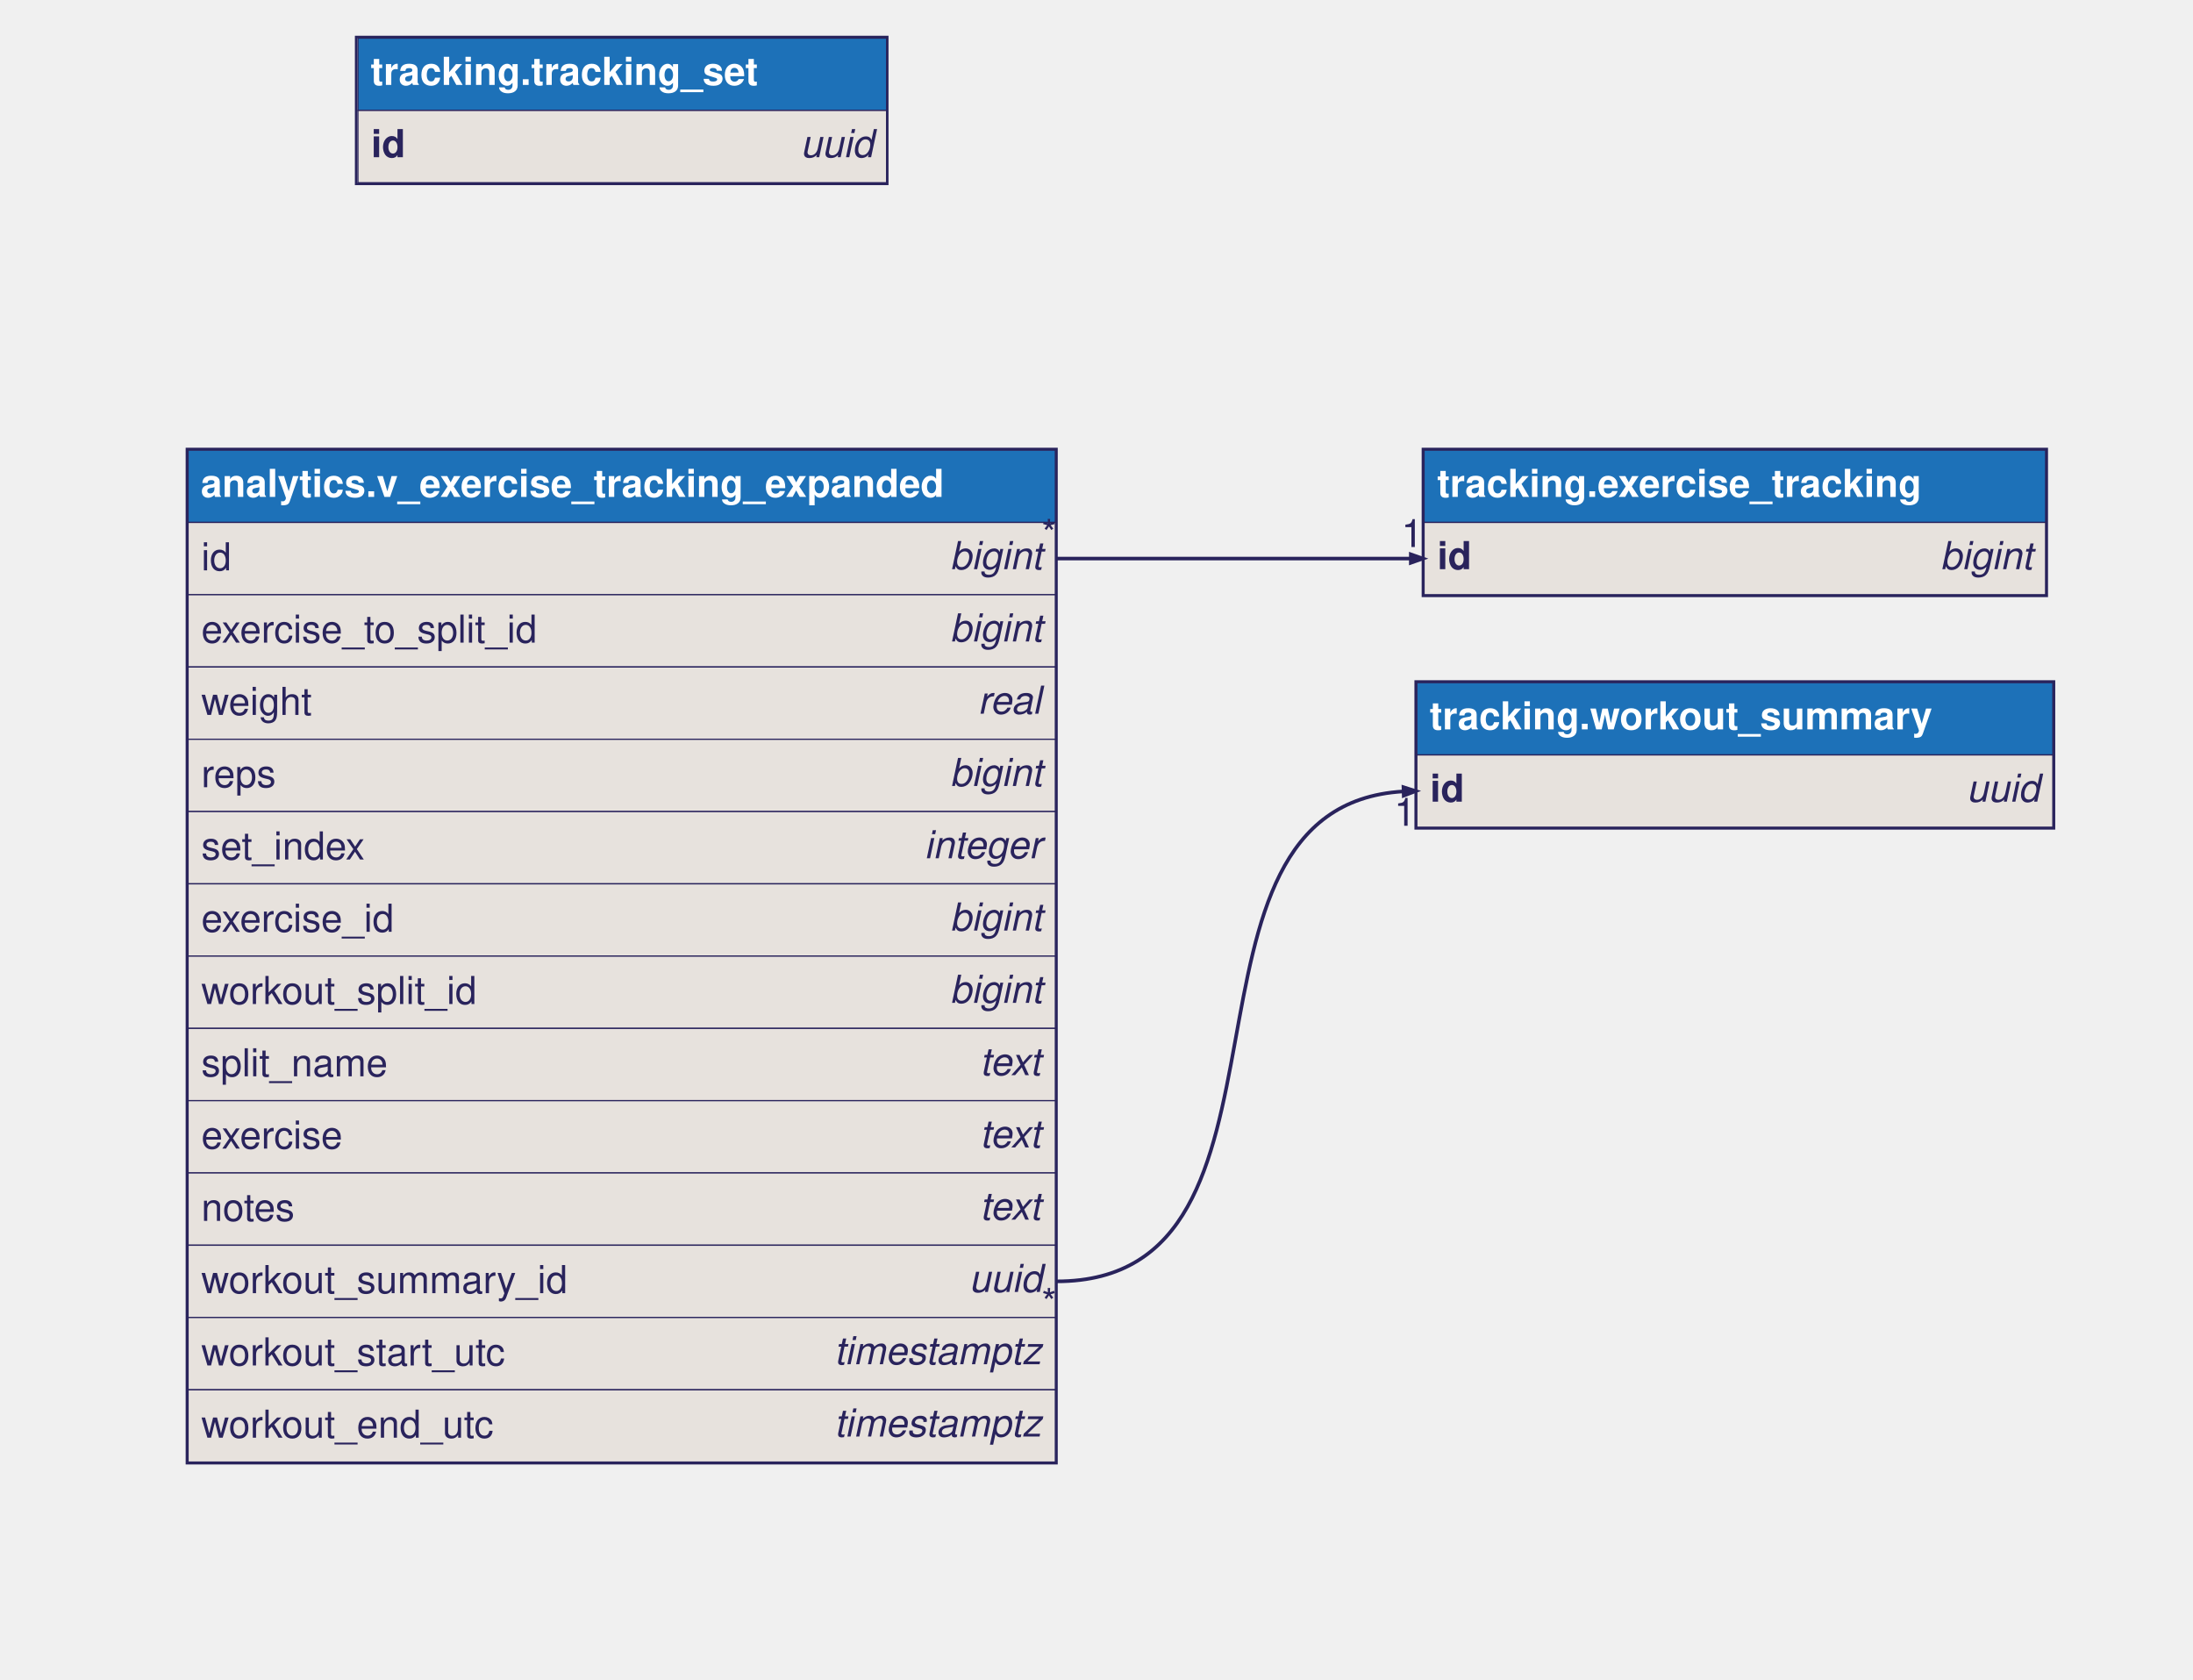
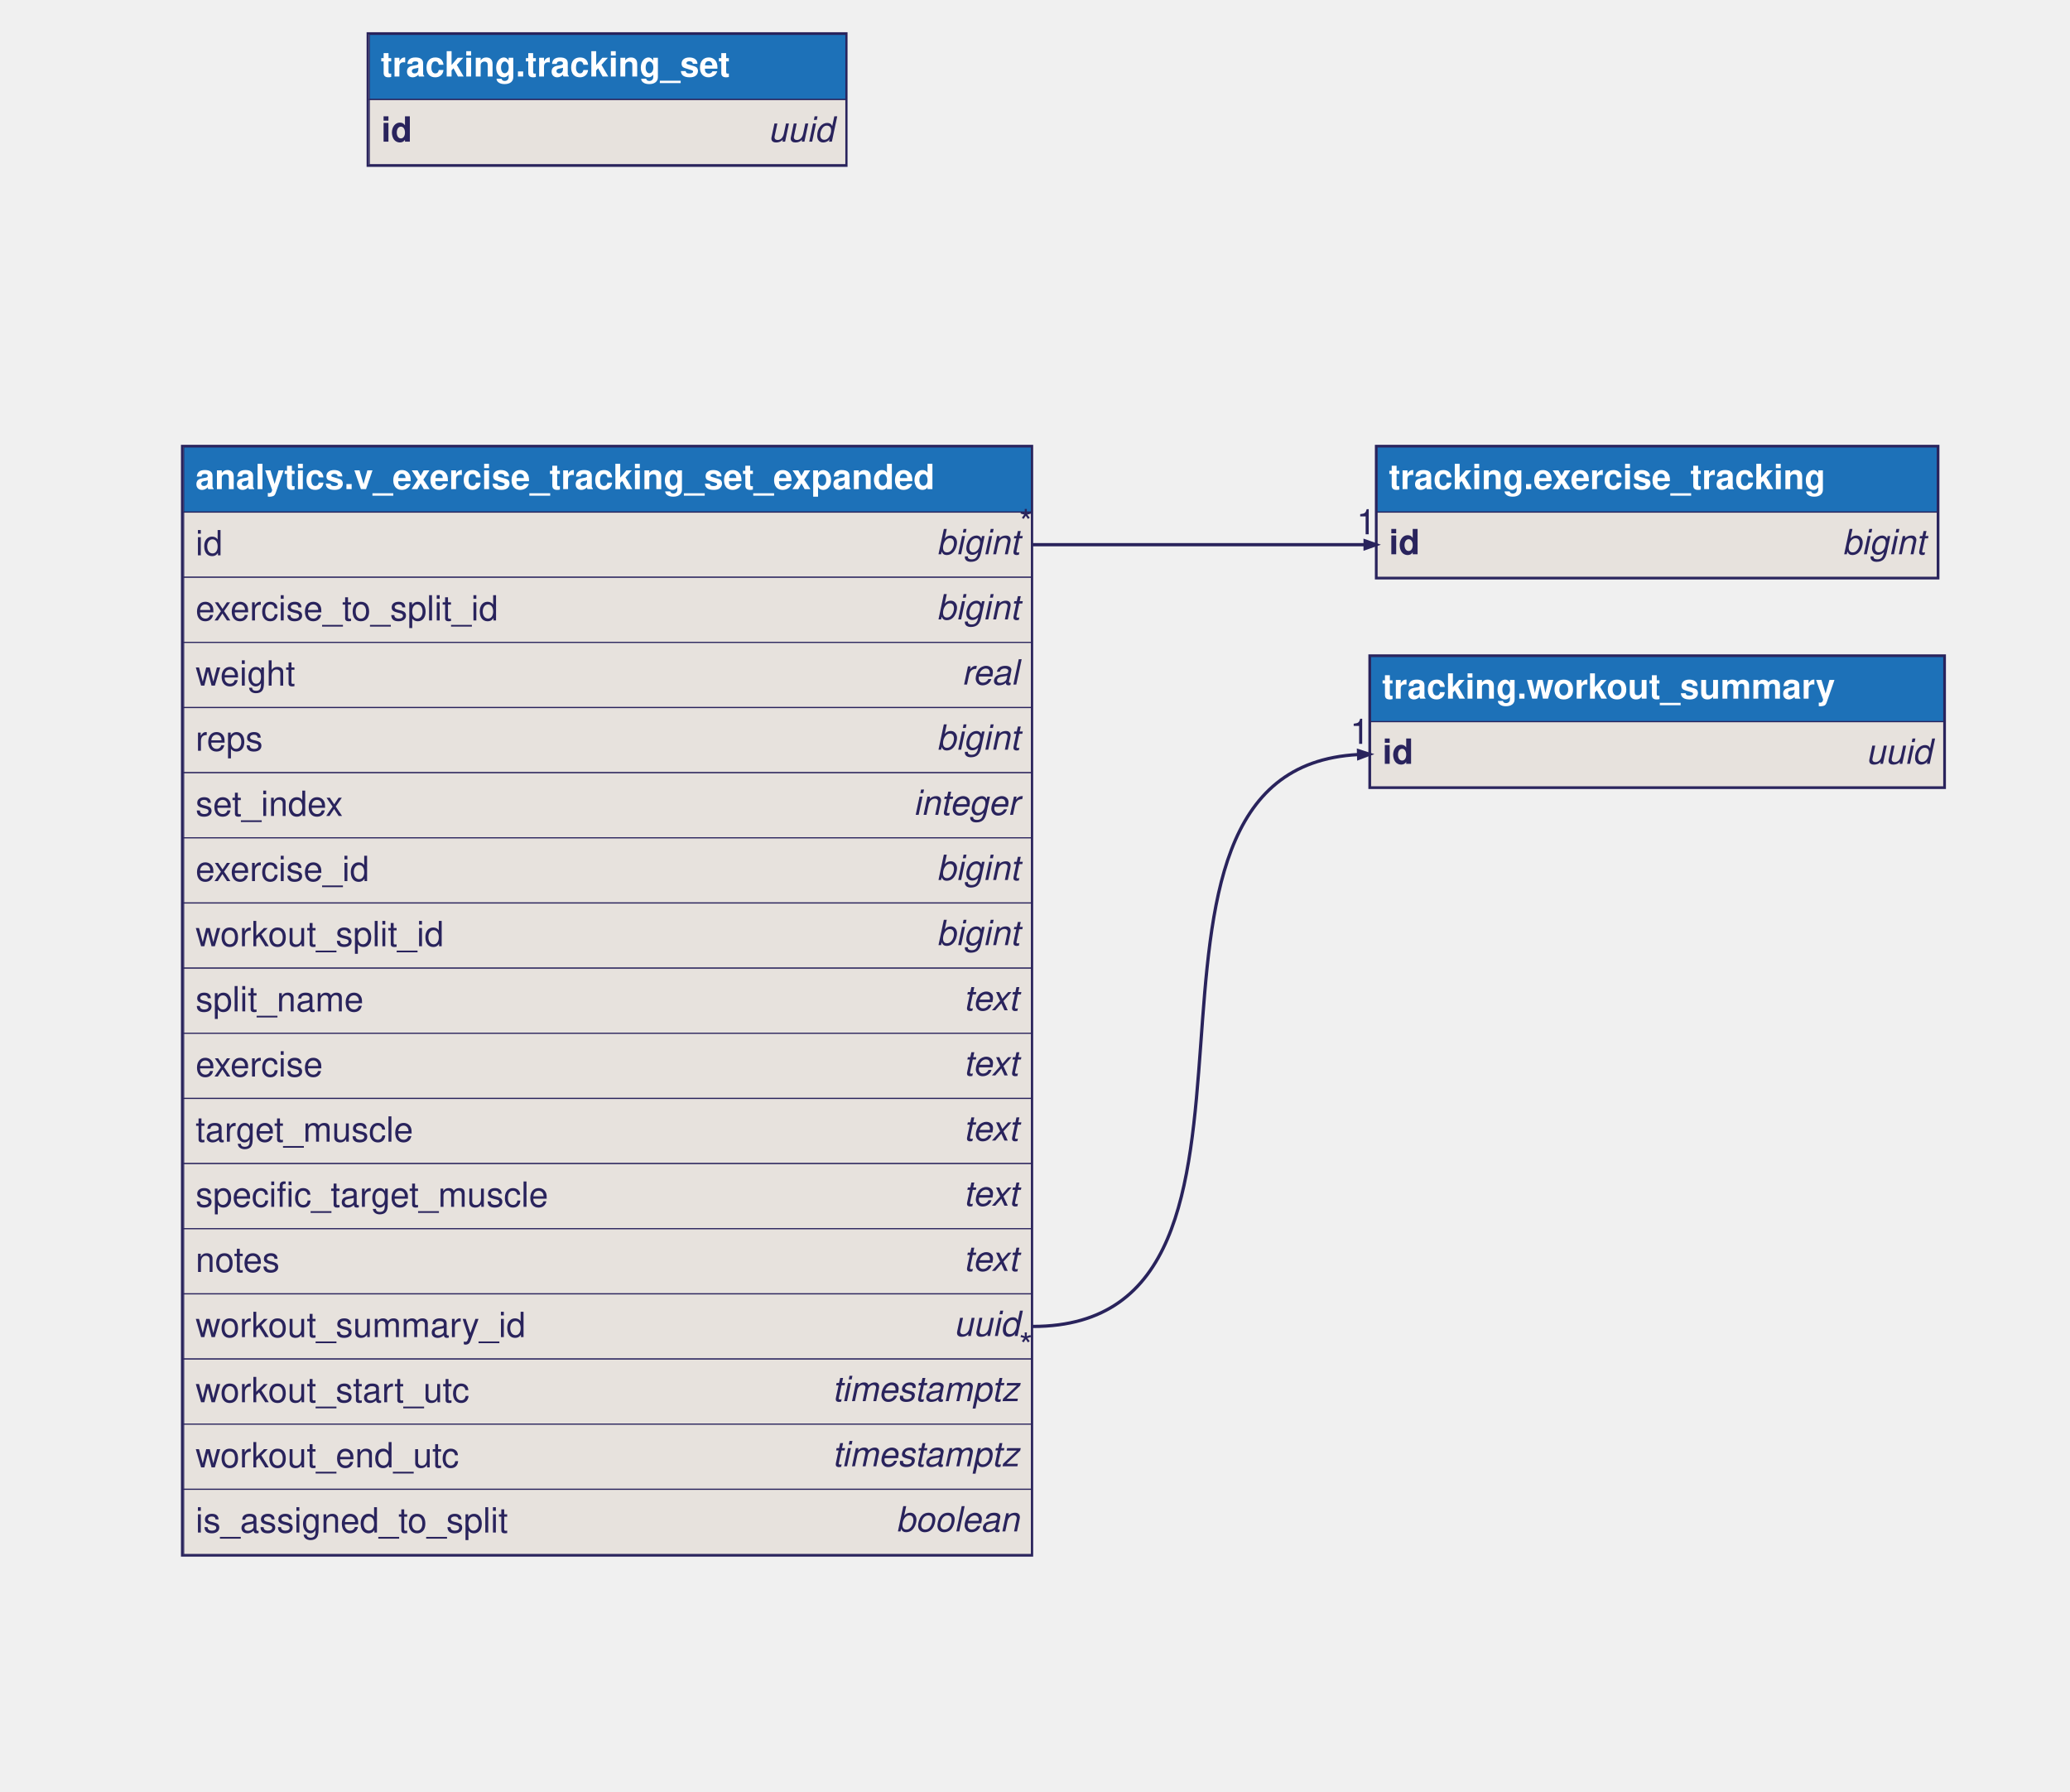
- <svg xmlns="http://www.w3.org/2000/svg" xmlns:xlink="http://www.w3.org/1999/xlink" width="1820pt" height="1394pt" viewBox="0.00 0.00 1820.25 1394.48">
-   <g id="graph0" class="graph" transform="scale(1 1) rotate(0) translate(4 1390.48)">
-     <g id="analytics.v_exercise_tracking_expanded" class="node">
-       <g id="a_analytics.v_exercise_tracking_expanded">
-         <a xlink:title="analytics.v_exercise_tracking_expanded&#10;Security-invoker view over performed tracking data">
-           <ellipse fill="none" stroke="black" stroke-width="0" cx="511.95" cy="-596.8" rx="511.89" ry="596.6" />
-           <polygon fill="#1d71b8" stroke="transparent" points="151.95,-956.8 151.95,-1016.8 871.95,-1016.8 871.95,-956.8 151.95,-956.8" />
-           <polygon fill="none" stroke="#29235c" points="151.95,-956.8 151.95,-1016.8 871.95,-1016.8 871.95,-956.8 151.95,-956.8" />
-           <text text-anchor="start" x="162.51" y="-978" font-family="Helvetica,sans-Serif" font-weight="bold" font-size="32.00" fill="#ffffff">       analytics.v_exercise_tracking_expanded       </text>
-           <polygon fill="#e7e2dd" stroke="transparent" points="151.95,-896.8 151.95,-956.8 871.95,-956.8 871.95,-896.8 151.95,-896.8" />
-           <polygon fill="none" stroke="#29235c" points="151.95,-896.8 151.95,-956.8 871.95,-956.8 871.95,-896.8 151.95,-896.8" />
-           <text text-anchor="start" x="162.95" y="-917" font-family="Helvetica,sans-Serif" font-size="32.00" fill="#29235c">id    </text>
-           <text text-anchor="start" x="784.48" y="-918" font-family="Helvetica,sans-Serif" font-style="italic" font-size="32.00" fill="#29235c">bigint</text>
-           <polygon fill="#e7e2dd" stroke="transparent" points="151.95,-836.8 151.95,-896.8 871.95,-896.8 871.95,-836.8 151.95,-836.8" />
-           <polygon fill="none" stroke="#29235c" points="151.95,-836.8 151.95,-896.8 871.95,-896.8 871.95,-836.8 151.95,-836.8" />
-           <text text-anchor="start" x="162.95" y="-857" font-family="Helvetica,sans-Serif" font-size="32.00" fill="#29235c">exercise_to_split_id    </text>
-           <text text-anchor="start" x="784.48" y="-858" font-family="Helvetica,sans-Serif" font-style="italic" font-size="32.00" fill="#29235c">bigint</text>
-           <polygon fill="#e7e2dd" stroke="transparent" points="151.95,-776.8 151.95,-836.8 871.95,-836.8 871.95,-776.8 151.95,-776.8" />
-           <polygon fill="none" stroke="#29235c" points="151.95,-776.8 151.95,-836.8 871.95,-836.8 871.95,-776.8 151.95,-776.8" />
-           <text text-anchor="start" x="162.95" y="-797" font-family="Helvetica,sans-Serif" font-size="32.00" fill="#29235c">weight    </text>
-           <text text-anchor="start" x="807.61" y="-798" font-family="Helvetica,sans-Serif" font-style="italic" font-size="32.00" fill="#29235c">real</text>
-           <polygon fill="#e7e2dd" stroke="transparent" points="151.95,-716.8 151.95,-776.8 871.95,-776.8 871.95,-716.8 151.95,-716.8" />
-           <polygon fill="none" stroke="#29235c" points="151.95,-716.8 151.95,-776.8 871.95,-776.8 871.95,-716.8 151.95,-716.8" />
-           <text text-anchor="start" x="162.95" y="-737" font-family="Helvetica,sans-Serif" font-size="32.00" fill="#29235c">reps    </text>
-           <text text-anchor="start" x="784.48" y="-738" font-family="Helvetica,sans-Serif" font-style="italic" font-size="32.00" fill="#29235c">bigint</text>
-           <polygon fill="#e7e2dd" stroke="transparent" points="151.95,-656.8 151.95,-716.8 871.95,-716.8 871.95,-656.8 151.95,-656.8" />
-           <polygon fill="none" stroke="#29235c" points="151.95,-656.8 151.95,-716.8 871.95,-716.8 871.95,-656.8 151.95,-656.8" />
-           <text text-anchor="start" x="162.95" y="-677" font-family="Helvetica,sans-Serif" font-size="32.00" fill="#29235c">set_index    </text>
-           <text text-anchor="start" x="763.14" y="-678" font-family="Helvetica,sans-Serif" font-style="italic" font-size="32.00" fill="#29235c">integer</text>
-           <polygon fill="#e7e2dd" stroke="transparent" points="151.95,-596.8 151.95,-656.8 871.95,-656.8 871.95,-596.8 151.95,-596.8" />
-           <polygon fill="none" stroke="#29235c" points="151.95,-596.8 151.95,-656.8 871.95,-656.8 871.95,-596.8 151.95,-596.8" />
-           <text text-anchor="start" x="162.95" y="-617" font-family="Helvetica,sans-Serif" font-size="32.00" fill="#29235c">exercise_id    </text>
-           <text text-anchor="start" x="784.48" y="-618" font-family="Helvetica,sans-Serif" font-style="italic" font-size="32.00" fill="#29235c">bigint</text>
-           <polygon fill="#e7e2dd" stroke="transparent" points="151.95,-536.8 151.95,-596.8 871.95,-596.8 871.95,-536.8 151.95,-536.8" />
-           <polygon fill="none" stroke="#29235c" points="151.95,-536.8 151.95,-596.8 871.95,-596.8 871.95,-536.8 151.95,-536.8" />
-           <text text-anchor="start" x="162.95" y="-557" font-family="Helvetica,sans-Serif" font-size="32.00" fill="#29235c">workout_split_id    </text>
-           <text text-anchor="start" x="784.48" y="-558" font-family="Helvetica,sans-Serif" font-style="italic" font-size="32.00" fill="#29235c">bigint</text>
-           <polygon fill="#e7e2dd" stroke="transparent" points="151.95,-476.8 151.95,-536.8 871.95,-536.8 871.95,-476.8 151.95,-476.8" />
-           <polygon fill="none" stroke="#29235c" points="151.95,-476.8 151.95,-536.8 871.95,-536.8 871.95,-476.8 151.95,-476.8" />
-           <text text-anchor="start" x="162.95" y="-497" font-family="Helvetica,sans-Serif" font-size="32.00" fill="#29235c">split_name    </text>
-           <text text-anchor="start" x="809.37" y="-498" font-family="Helvetica,sans-Serif" font-style="italic" font-size="32.00" fill="#29235c">text</text>
-           <polygon fill="#e7e2dd" stroke="transparent" points="151.95,-416.8 151.95,-476.8 871.95,-476.8 871.95,-416.8 151.95,-416.8" />
-           <polygon fill="none" stroke="#29235c" points="151.95,-416.8 151.95,-476.8 871.95,-476.8 871.95,-416.8 151.95,-416.8" />
-           <text text-anchor="start" x="162.95" y="-437" font-family="Helvetica,sans-Serif" font-size="32.00" fill="#29235c">exercise    </text>
-           <text text-anchor="start" x="809.37" y="-438" font-family="Helvetica,sans-Serif" font-style="italic" font-size="32.00" fill="#29235c">text</text>
-           <polygon fill="#e7e2dd" stroke="transparent" points="151.95,-356.8 151.95,-416.8 871.95,-416.8 871.95,-356.8 151.95,-356.8" />
-           <polygon fill="none" stroke="#29235c" points="151.95,-356.8 151.95,-416.8 871.95,-416.8 871.95,-356.8 151.95,-356.8" />
-           <text text-anchor="start" x="162.95" y="-377" font-family="Helvetica,sans-Serif" font-size="32.00" fill="#29235c">notes    </text>
-           <text text-anchor="start" x="809.37" y="-378" font-family="Helvetica,sans-Serif" font-style="italic" font-size="32.00" fill="#29235c">text</text>
-           <polygon fill="#e7e2dd" stroke="transparent" points="151.95,-296.8 151.95,-356.8 871.95,-356.8 871.95,-296.8 151.95,-296.8" />
-           <polygon fill="none" stroke="#29235c" points="151.95,-296.8 151.95,-356.8 871.95,-356.8 871.95,-296.8 151.95,-296.8" />
-           <text text-anchor="start" x="162.95" y="-317" font-family="Helvetica,sans-Serif" font-size="32.00" fill="#29235c">workout_summary_id    </text>
-           <text text-anchor="start" x="800.48" y="-318" font-family="Helvetica,sans-Serif" font-style="italic" font-size="32.00" fill="#29235c">uuid</text>
-           <polygon fill="#e7e2dd" stroke="transparent" points="151.95,-236.8 151.95,-296.8 871.95,-296.8 871.95,-236.8 151.95,-236.8" />
-           <polygon fill="none" stroke="#29235c" points="151.95,-236.8 151.95,-296.8 871.95,-296.8 871.95,-236.8 151.95,-236.8" />
-           <text text-anchor="start" x="162.95" y="-257" font-family="Helvetica,sans-Serif" font-size="32.00" fill="#29235c">workout_start_utc    </text>
-           <text text-anchor="start" x="688.49" y="-258" font-family="Helvetica,sans-Serif" font-style="italic" font-size="32.00" fill="#29235c">timestamptz</text>
-           <polygon fill="#e7e2dd" stroke="transparent" points="151.95,-176.8 151.95,-236.8 871.95,-236.8 871.95,-176.8 151.95,-176.8" />
-           <polygon fill="none" stroke="#29235c" points="151.95,-176.8 151.95,-236.8 871.95,-236.8 871.95,-176.8 151.95,-176.8" />
-           <text text-anchor="start" x="162.95" y="-197" font-family="Helvetica,sans-Serif" font-size="32.00" fill="#29235c">workout_end_utc    </text>
-           <text text-anchor="start" x="688.49" y="-198" font-family="Helvetica,sans-Serif" font-style="italic" font-size="32.00" fill="#29235c">timestamptz</text>
-           <polygon fill="none" stroke="#29235c" stroke-width="2" points="150.95,-175.8 150.95,-1017.8 872.95,-1017.8 872.95,-175.8 150.95,-175.8" />
+ <svg xmlns="http://www.w3.org/2000/svg" xmlns:xlink="http://www.w3.org/1999/xlink" width="1907pt" height="1650pt" viewBox="0.00 0.00 1906.52 1649.76">
+   <g id="graph0" class="graph" transform="scale(1 1) rotate(0) translate(4 1645.76)">
+     <g id="analytics.v_exercise_tracking_set_expanded" class="node">
+       <g id="a_analytics.v_exercise_tracking_set_expanded">
+         <a xlink:title="analytics.v_exercise_tracking_set_expanded&#10;Security-invoker view over performed tracking sets">
+           <ellipse fill="none" stroke="black" stroke-width="0" cx="555.08" cy="-724.08" rx="555.16" ry="724.15" />
+           <polygon fill="#1d71b8" stroke="transparent" points="165.08,-1174.08 165.08,-1234.08 946.08,-1234.08 946.08,-1174.08 165.08,-1174.08" />
+           <polygon fill="none" stroke="#29235c" points="165.08,-1174.08 165.08,-1234.08 946.08,-1234.08 946.08,-1174.08 165.08,-1174.08" />
+           <text text-anchor="start" x="175.91" y="-1195.28" font-family="Helvetica,sans-Serif" font-weight="bold" font-size="32.00" fill="#ffffff">       analytics.v_exercise_tracking_set_expanded       </text>
+           <polygon fill="#e7e2dd" stroke="transparent" points="165.08,-1114.08 165.08,-1174.08 946.08,-1174.08 946.08,-1114.08 165.08,-1114.08" />
+           <polygon fill="none" stroke="#29235c" points="165.08,-1114.08 165.08,-1174.08 946.08,-1174.08 946.08,-1114.08 165.08,-1114.08" />
+           <text text-anchor="start" x="176.08" y="-1134.28" font-family="Helvetica,sans-Serif" font-size="32.00" fill="#29235c">id    </text>
+           <text text-anchor="start" x="858.62" y="-1135.28" font-family="Helvetica,sans-Serif" font-style="italic" font-size="32.00" fill="#29235c">bigint</text>
+           <polygon fill="#e7e2dd" stroke="transparent" points="165.08,-1054.08 165.08,-1114.08 946.08,-1114.08 946.08,-1054.08 165.08,-1054.08" />
+           <polygon fill="none" stroke="#29235c" points="165.08,-1054.08 165.08,-1114.08 946.08,-1114.08 946.08,-1054.08 165.08,-1054.08" />
+           <text text-anchor="start" x="176.08" y="-1074.28" font-family="Helvetica,sans-Serif" font-size="32.00" fill="#29235c">exercise_to_split_id    </text>
+           <text text-anchor="start" x="858.62" y="-1075.28" font-family="Helvetica,sans-Serif" font-style="italic" font-size="32.00" fill="#29235c">bigint</text>
+           <polygon fill="#e7e2dd" stroke="transparent" points="165.08,-994.08 165.08,-1054.08 946.08,-1054.08 946.08,-994.08 165.08,-994.08" />
+           <polygon fill="none" stroke="#29235c" points="165.08,-994.08 165.08,-1054.08 946.08,-1054.08 946.08,-994.08 165.08,-994.08" />
+           <text text-anchor="start" x="176.08" y="-1014.28" font-family="Helvetica,sans-Serif" font-size="32.00" fill="#29235c">weight    </text>
+           <text text-anchor="start" x="881.75" y="-1015.28" font-family="Helvetica,sans-Serif" font-style="italic" font-size="32.00" fill="#29235c">real</text>
+           <polygon fill="#e7e2dd" stroke="transparent" points="165.08,-934.08 165.08,-994.08 946.08,-994.08 946.08,-934.08 165.08,-934.08" />
+           <polygon fill="none" stroke="#29235c" points="165.08,-934.08 165.08,-994.08 946.08,-994.08 946.08,-934.08 165.08,-934.08" />
+           <text text-anchor="start" x="176.08" y="-954.28" font-family="Helvetica,sans-Serif" font-size="32.00" fill="#29235c">reps    </text>
+           <text text-anchor="start" x="858.62" y="-955.28" font-family="Helvetica,sans-Serif" font-style="italic" font-size="32.00" fill="#29235c">bigint</text>
+           <polygon fill="#e7e2dd" stroke="transparent" points="165.08,-874.08 165.08,-934.08 946.08,-934.08 946.08,-874.08 165.08,-874.08" />
+           <polygon fill="none" stroke="#29235c" points="165.08,-874.08 165.08,-934.08 946.08,-934.08 946.08,-874.08 165.08,-874.08" />
+           <text text-anchor="start" x="176.08" y="-894.28" font-family="Helvetica,sans-Serif" font-size="32.00" fill="#29235c">set_index    </text>
+           <text text-anchor="start" x="837.28" y="-895.28" font-family="Helvetica,sans-Serif" font-style="italic" font-size="32.00" fill="#29235c">integer</text>
+           <polygon fill="#e7e2dd" stroke="transparent" points="165.08,-814.08 165.08,-874.08 946.08,-874.08 946.08,-814.08 165.08,-814.08" />
+           <polygon fill="none" stroke="#29235c" points="165.08,-814.08 165.08,-874.08 946.08,-874.08 946.08,-814.08 165.08,-814.08" />
+           <text text-anchor="start" x="176.08" y="-834.28" font-family="Helvetica,sans-Serif" font-size="32.00" fill="#29235c">exercise_id    </text>
+           <text text-anchor="start" x="858.62" y="-835.28" font-family="Helvetica,sans-Serif" font-style="italic" font-size="32.00" fill="#29235c">bigint</text>
+           <polygon fill="#e7e2dd" stroke="transparent" points="165.08,-754.08 165.08,-814.08 946.08,-814.08 946.08,-754.08 165.08,-754.08" />
+           <polygon fill="none" stroke="#29235c" points="165.08,-754.08 165.08,-814.08 946.08,-814.08 946.08,-754.08 165.08,-754.08" />
+           <text text-anchor="start" x="176.08" y="-774.28" font-family="Helvetica,sans-Serif" font-size="32.00" fill="#29235c">workout_split_id    </text>
+           <text text-anchor="start" x="858.62" y="-775.28" font-family="Helvetica,sans-Serif" font-style="italic" font-size="32.00" fill="#29235c">bigint</text>
+           <polygon fill="#e7e2dd" stroke="transparent" points="165.08,-694.08 165.08,-754.08 946.08,-754.08 946.08,-694.08 165.08,-694.08" />
+           <polygon fill="none" stroke="#29235c" points="165.08,-694.08 165.08,-754.08 946.08,-754.08 946.08,-694.08 165.08,-694.08" />
+           <text text-anchor="start" x="176.08" y="-714.28" font-family="Helvetica,sans-Serif" font-size="32.00" fill="#29235c">split_name    </text>
+           <text text-anchor="start" x="883.5" y="-715.28" font-family="Helvetica,sans-Serif" font-style="italic" font-size="32.00" fill="#29235c">text</text>
+           <polygon fill="#e7e2dd" stroke="transparent" points="165.08,-634.08 165.08,-694.08 946.08,-694.08 946.08,-634.08 165.08,-634.08" />
+           <polygon fill="none" stroke="#29235c" points="165.08,-634.08 165.08,-694.08 946.08,-694.08 946.08,-634.08 165.08,-634.08" />
+           <text text-anchor="start" x="176.08" y="-654.28" font-family="Helvetica,sans-Serif" font-size="32.00" fill="#29235c">exercise    </text>
+           <text text-anchor="start" x="883.5" y="-655.28" font-family="Helvetica,sans-Serif" font-style="italic" font-size="32.00" fill="#29235c">text</text>
+           <polygon fill="#e7e2dd" stroke="transparent" points="165.08,-574.08 165.08,-634.08 946.08,-634.08 946.08,-574.08 165.08,-574.08" />
+           <polygon fill="none" stroke="#29235c" points="165.08,-574.08 165.08,-634.08 946.08,-634.08 946.08,-574.08 165.08,-574.08" />
+           <text text-anchor="start" x="176.08" y="-594.28" font-family="Helvetica,sans-Serif" font-size="32.00" fill="#29235c">target_muscle    </text>
+           <text text-anchor="start" x="883.5" y="-595.28" font-family="Helvetica,sans-Serif" font-style="italic" font-size="32.00" fill="#29235c">text</text>
+           <polygon fill="#e7e2dd" stroke="transparent" points="165.08,-514.08 165.08,-574.08 946.08,-574.08 946.08,-514.08 165.08,-514.08" />
+           <polygon fill="none" stroke="#29235c" points="165.08,-514.08 165.08,-574.08 946.08,-574.08 946.08,-514.08 165.08,-514.08" />
+           <text text-anchor="start" x="176.08" y="-534.28" font-family="Helvetica,sans-Serif" font-size="32.00" fill="#29235c">specific_target_muscle    </text>
+           <text text-anchor="start" x="883.5" y="-535.28" font-family="Helvetica,sans-Serif" font-style="italic" font-size="32.00" fill="#29235c">text</text>
+           <polygon fill="#e7e2dd" stroke="transparent" points="165.08,-454.08 165.08,-514.08 946.08,-514.08 946.08,-454.08 165.08,-454.08" />
+           <polygon fill="none" stroke="#29235c" points="165.08,-454.08 165.08,-514.08 946.08,-514.08 946.08,-454.08 165.08,-454.08" />
+           <text text-anchor="start" x="176.08" y="-474.28" font-family="Helvetica,sans-Serif" font-size="32.00" fill="#29235c">notes    </text>
+           <text text-anchor="start" x="883.5" y="-475.28" font-family="Helvetica,sans-Serif" font-style="italic" font-size="32.00" fill="#29235c">text</text>
+           <polygon fill="#e7e2dd" stroke="transparent" points="165.08,-394.08 165.08,-454.08 946.08,-454.08 946.08,-394.08 165.08,-394.08" />
+           <polygon fill="none" stroke="#29235c" points="165.08,-394.08 165.08,-454.08 946.08,-454.08 946.08,-394.08 165.08,-394.08" />
+           <text text-anchor="start" x="176.08" y="-414.28" font-family="Helvetica,sans-Serif" font-size="32.00" fill="#29235c">workout_summary_id    </text>
+           <text text-anchor="start" x="874.61" y="-415.28" font-family="Helvetica,sans-Serif" font-style="italic" font-size="32.00" fill="#29235c">uuid</text>
+           <polygon fill="#e7e2dd" stroke="transparent" points="165.08,-334.08 165.08,-394.08 946.08,-394.08 946.08,-334.08 165.08,-334.08" />
+           <polygon fill="none" stroke="#29235c" points="165.08,-334.08 165.08,-394.08 946.08,-394.08 946.08,-334.08 165.08,-334.08" />
+           <text text-anchor="start" x="176.08" y="-354.28" font-family="Helvetica,sans-Serif" font-size="32.00" fill="#29235c">workout_start_utc    </text>
+           <text text-anchor="start" x="762.63" y="-355.28" font-family="Helvetica,sans-Serif" font-style="italic" font-size="32.00" fill="#29235c">timestamptz</text>
+           <polygon fill="#e7e2dd" stroke="transparent" points="165.08,-274.08 165.08,-334.08 946.08,-334.08 946.08,-274.08 165.08,-274.08" />
+           <polygon fill="none" stroke="#29235c" points="165.08,-274.08 165.08,-334.08 946.08,-334.08 946.08,-274.08 165.08,-274.08" />
+           <text text-anchor="start" x="176.08" y="-294.28" font-family="Helvetica,sans-Serif" font-size="32.00" fill="#29235c">workout_end_utc    </text>
+           <text text-anchor="start" x="762.63" y="-295.28" font-family="Helvetica,sans-Serif" font-style="italic" font-size="32.00" fill="#29235c">timestamptz</text>
+           <polygon fill="#e7e2dd" stroke="transparent" points="165.08,-214.08 165.08,-274.08 946.08,-274.08 946.08,-214.08 165.08,-214.08" />
+           <polygon fill="none" stroke="#29235c" points="165.08,-214.08 165.08,-274.08 946.08,-274.08 946.08,-214.08 165.08,-214.08" />
+           <text text-anchor="start" x="176.08" y="-234.28" font-family="Helvetica,sans-Serif" font-size="32.00" fill="#29235c">is_assigned_to_split    </text>
+           <text text-anchor="start" x="821.25" y="-235.28" font-family="Helvetica,sans-Serif" font-style="italic" font-size="32.00" fill="#29235c">boolean</text>
+           <polygon fill="none" stroke="#29235c" stroke-width="2" points="163.58,-213.08 163.58,-1235.08 946.58,-1235.08 946.58,-213.08 163.58,-213.08" />
        </a>
      </g>
    </g>
    <g id="tracking.exercise_tracking" class="node">
-       <ellipse fill="none" stroke="black" stroke-width="0" cx="1436.07" cy="-956.8" rx="367.89" ry="87.86" />
-       <polygon fill="#1d71b8" stroke="transparent" points="1178.07,-956.8 1178.07,-1016.8 1694.07,-1016.8 1694.07,-956.8 1178.07,-956.8" />
-       <polygon fill="none" stroke="#29235c" points="1178.07,-956.8 1178.07,-1016.8 1694.07,-1016.8 1694.07,-956.8 1178.07,-956.8" />
-       <text text-anchor="start" x="1188.91" y="-978" font-family="Helvetica,sans-Serif" font-weight="bold" font-size="32.00" fill="#ffffff">       tracking.exercise_tracking       </text>
-       <polygon fill="#e7e2dd" stroke="transparent" points="1178.07,-896.8 1178.07,-956.8 1694.07,-956.8 1694.07,-896.8 1178.07,-896.8" />
-       <polygon fill="none" stroke="#29235c" points="1178.07,-896.8 1178.07,-956.8 1694.07,-956.8 1694.07,-896.8 1178.07,-896.8" />
-       <text text-anchor="start" x="1189.07" y="-918" font-family="Helvetica,sans-Serif" font-weight="bold" font-size="32.00" fill="#29235c">id</text>
-       <text text-anchor="start" x="1213.96" y="-918" font-family="Helvetica,sans-Serif" font-size="32.00" fill="#29235c">    </text>
-       <text text-anchor="start" x="1606.61" y="-918" font-family="Helvetica,sans-Serif" font-style="italic" font-size="32.00" fill="#29235c">bigint</text>
-       <polygon fill="none" stroke="#29235c" stroke-width="2" points="1177.07,-895.8 1177.07,-1017.8 1695.07,-1017.8 1695.07,-895.8 1177.07,-895.8" />
+       <ellipse fill="none" stroke="black" stroke-width="0" cx="1522.34" cy="-1174.08" rx="367.89" ry="87.86" />
+       <polygon fill="#1d71b8" stroke="transparent" points="1264.34,-1174.08 1264.34,-1234.08 1780.34,-1234.08 1780.34,-1174.08 1264.34,-1174.08" />
+       <polygon fill="none" stroke="#29235c" points="1264.34,-1174.08 1264.34,-1234.08 1780.34,-1234.08 1780.34,-1174.08 1264.34,-1174.08" />
+       <text text-anchor="start" x="1275.18" y="-1195.28" font-family="Helvetica,sans-Serif" font-weight="bold" font-size="32.00" fill="#ffffff">       tracking.exercise_tracking       </text>
+       <polygon fill="#e7e2dd" stroke="transparent" points="1264.34,-1114.08 1264.34,-1174.08 1780.34,-1174.08 1780.34,-1114.08 1264.34,-1114.08" />
+       <polygon fill="none" stroke="#29235c" points="1264.34,-1114.08 1264.34,-1174.08 1780.34,-1174.08 1780.34,-1114.08 1264.34,-1114.08" />
+       <text text-anchor="start" x="1275.34" y="-1135.28" font-family="Helvetica,sans-Serif" font-weight="bold" font-size="32.00" fill="#29235c">id</text>
+       <text text-anchor="start" x="1300.23" y="-1135.28" font-family="Helvetica,sans-Serif" font-size="32.00" fill="#29235c">    </text>
+       <text text-anchor="start" x="1692.88" y="-1135.28" font-family="Helvetica,sans-Serif" font-style="italic" font-size="32.00" fill="#29235c">bigint</text>
+       <polygon fill="none" stroke="#29235c" stroke-width="2" points="1263.34,-1113.08 1263.34,-1235.08 1781.34,-1235.08 1781.34,-1113.08 1263.34,-1113.08" />
    </g>
    <g id="edge2" class="edge">
-       <path fill="none" stroke="#29235c" stroke-width="3" d="M872.95,-926.8C1004.68,-926.8 1040.12,-926.8 1166.97,-926.8" />
-       <polygon fill="#29235c" stroke="#29235c" stroke-width="3" points="1167.07,-930.3 1177.07,-926.8 1167.07,-923.3 1167.07,-930.3" />
-       <text text-anchor="middle" x="1168.18" y="-936.4" font-family="Helvetica,sans-Serif" font-size="32.00" fill="#29235c">1</text>
-       <text text-anchor="middle" x="866.72" y="-936.4" font-family="Helvetica,sans-Serif" font-size="32.00" fill="#29235c">*</text>
+       <path fill="none" stroke="#29235c" stroke-width="3" d="M947.08,-1144.08C1084.21,-1144.08 1121,-1144.08 1253.23,-1144.08" />
+       <polygon fill="#29235c" stroke="#29235c" stroke-width="3" points="1253.34,-1147.58 1263.34,-1144.08 1253.34,-1140.58 1253.34,-1147.58" />
+       <text text-anchor="middle" x="1254.44" y="-1153.68" font-family="Helvetica,sans-Serif" font-size="32.00" fill="#29235c">1</text>
+       <text text-anchor="middle" x="940.86" y="-1153.68" font-family="Helvetica,sans-Serif" font-size="32.00" fill="#29235c">*</text>
    </g>
    <g id="tracking.workout_summary" class="node">
-       <ellipse fill="none" stroke="black" stroke-width="0" cx="1436.07" cy="-763.8" rx="376.36" ry="87.86" />
-       <polygon fill="#1d71b8" stroke="transparent" points="1172.07,-763.8 1172.07,-823.8 1700.07,-823.8 1700.07,-763.8 1172.07,-763.8" />
-       <polygon fill="none" stroke="#29235c" points="1172.07,-763.8 1172.07,-823.8 1700.07,-823.8 1700.07,-763.8 1172.07,-763.8" />
-       <text text-anchor="start" x="1182.7" y="-785" font-family="Helvetica,sans-Serif" font-weight="bold" font-size="32.00" fill="#ffffff">       tracking.workout_summary       </text>
-       <polygon fill="#e7e2dd" stroke="transparent" points="1172.07,-703.8 1172.07,-763.8 1700.07,-763.8 1700.07,-703.8 1172.07,-703.8" />
-       <polygon fill="none" stroke="#29235c" points="1172.07,-703.8 1172.07,-763.8 1700.07,-763.8 1700.07,-703.8 1172.07,-703.8" />
-       <text text-anchor="start" x="1183.07" y="-725" font-family="Helvetica,sans-Serif" font-weight="bold" font-size="32.00" fill="#29235c">id</text>
-       <text text-anchor="start" x="1207.96" y="-725" font-family="Helvetica,sans-Serif" font-size="32.00" fill="#29235c">    </text>
-       <text text-anchor="start" x="1628.6" y="-725" font-family="Helvetica,sans-Serif" font-style="italic" font-size="32.00" fill="#29235c">uuid</text>
-       <polygon fill="none" stroke="#29235c" stroke-width="2" points="1171.07,-702.8 1171.07,-824.8 1701.07,-824.8 1701.07,-702.8 1171.07,-702.8" />
+       <ellipse fill="none" stroke="black" stroke-width="0" cx="1522.34" cy="-981.08" rx="376.36" ry="87.86" />
+       <polygon fill="#1d71b8" stroke="transparent" points="1258.34,-981.08 1258.34,-1041.08 1786.34,-1041.08 1786.34,-981.08 1258.34,-981.08" />
+       <polygon fill="none" stroke="#29235c" points="1258.34,-981.08 1258.34,-1041.08 1786.34,-1041.08 1786.34,-981.08 1258.34,-981.08" />
+       <text text-anchor="start" x="1268.97" y="-1002.28" font-family="Helvetica,sans-Serif" font-weight="bold" font-size="32.00" fill="#ffffff">       tracking.workout_summary       </text>
+       <polygon fill="#e7e2dd" stroke="transparent" points="1258.34,-921.08 1258.34,-981.08 1786.34,-981.08 1786.34,-921.08 1258.34,-921.08" />
+       <polygon fill="none" stroke="#29235c" points="1258.34,-921.08 1258.34,-981.08 1786.34,-981.08 1786.34,-921.08 1258.34,-921.08" />
+       <text text-anchor="start" x="1269.34" y="-942.28" font-family="Helvetica,sans-Serif" font-weight="bold" font-size="32.00" fill="#29235c">id</text>
+       <text text-anchor="start" x="1294.23" y="-942.28" font-family="Helvetica,sans-Serif" font-size="32.00" fill="#29235c">    </text>
+       <text text-anchor="start" x="1714.87" y="-942.28" font-family="Helvetica,sans-Serif" font-style="italic" font-size="32.00" fill="#29235c">uuid</text>
+       <polygon fill="none" stroke="#29235c" stroke-width="2" points="1257.34,-920.08 1257.34,-1042.08 1787.34,-1042.08 1787.34,-920.08 1257.34,-920.08" />
    </g>
    <g id="edge4" class="edge">
-       <path fill="none" stroke="#29235c" stroke-width="3" d="M872.95,-326.8C1093.67,-326.8 951.45,-721.18 1160.83,-733.5" />
-       <polygon fill="#29235c" stroke="#29235c" stroke-width="3" points="1160.97,-737.01 1171.07,-733.8 1161.18,-730.01 1160.97,-737.01" />
-       <text text-anchor="middle" x="1162.18" y="-705" font-family="Helvetica,sans-Serif" font-size="32.00" fill="#29235c">1</text>
-       <text text-anchor="middle" x="866.72" y="-298" font-family="Helvetica,sans-Serif" font-size="32.00" fill="#29235c">*</text>
+       <path fill="none" stroke="#29235c" stroke-width="3" d="M947.08,-424.08C1215.43,-424.08 991.38,-937.78 1247.23,-950.82" />
+       <polygon fill="#29235c" stroke="#29235c" stroke-width="3" points="1247.25,-954.33 1257.34,-951.08 1247.43,-947.33 1247.25,-954.33" />
+       <text text-anchor="middle" x="1248.44" y="-960.68" font-family="Helvetica,sans-Serif" font-size="32.00" fill="#29235c">1</text>
+       <text text-anchor="middle" x="940.86" y="-395.28" font-family="Helvetica,sans-Serif" font-size="32.00" fill="#29235c">*</text>
    </g>
    <g id="tracking.tracking_set" class="node">
-       <ellipse fill="none" stroke="black" stroke-width="0" cx="511.95" cy="-1298.8" rx="313.5" ry="87.86" />
-       <polygon fill="#1d71b8" stroke="transparent" points="292.95,-1298.8 292.95,-1358.8 731.95,-1358.8 731.95,-1298.8 292.95,-1298.8" />
-       <polygon fill="none" stroke="#29235c" points="292.95,-1298.8 292.95,-1358.8 731.95,-1358.8 731.95,-1298.8 292.95,-1298.8" />
-       <text text-anchor="start" x="303.5" y="-1320" font-family="Helvetica,sans-Serif" font-weight="bold" font-size="32.00" fill="#ffffff">       tracking.tracking_set       </text>
-       <polygon fill="#e7e2dd" stroke="transparent" points="292.95,-1238.8 292.95,-1298.8 731.95,-1298.8 731.95,-1238.8 292.95,-1238.8" />
-       <polygon fill="none" stroke="#29235c" points="292.95,-1238.8 292.95,-1298.8 731.95,-1298.8 731.95,-1238.8 292.95,-1238.8" />
-       <text text-anchor="start" x="303.95" y="-1260" font-family="Helvetica,sans-Serif" font-weight="bold" font-size="32.00" fill="#29235c">id</text>
-       <text text-anchor="start" x="328.83" y="-1260" font-family="Helvetica,sans-Serif" font-size="32.00" fill="#29235c">    </text>
-       <text text-anchor="start" x="660.48" y="-1260" font-family="Helvetica,sans-Serif" font-style="italic" font-size="32.00" fill="#29235c">uuid</text>
-       <polygon fill="none" stroke="#29235c" stroke-width="2" points="291.45,-1237.8 291.45,-1359.8 732.45,-1359.8 732.45,-1237.8 291.45,-1237.8" />
+       <ellipse fill="none" stroke="black" stroke-width="0" cx="555.08" cy="-1554.08" rx="313.5" ry="87.86" />
+       <polygon fill="#1d71b8" stroke="transparent" points="336.08,-1554.08 336.08,-1614.08 775.08,-1614.08 775.08,-1554.08 336.08,-1554.08" />
+       <polygon fill="none" stroke="#29235c" points="336.08,-1554.08 336.08,-1614.08 775.08,-1614.08 775.08,-1554.08 336.08,-1554.08" />
+       <text text-anchor="start" x="346.63" y="-1575.28" font-family="Helvetica,sans-Serif" font-weight="bold" font-size="32.00" fill="#ffffff">       tracking.tracking_set       </text>
+       <polygon fill="#e7e2dd" stroke="transparent" points="336.08,-1494.08 336.08,-1554.08 775.08,-1554.08 775.08,-1494.08 336.08,-1494.08" />
+       <polygon fill="none" stroke="#29235c" points="336.08,-1494.08 336.08,-1554.08 775.08,-1554.08 775.08,-1494.08 336.08,-1494.08" />
+       <text text-anchor="start" x="347.08" y="-1515.28" font-family="Helvetica,sans-Serif" font-weight="bold" font-size="32.00" fill="#29235c">id</text>
+       <text text-anchor="start" x="371.97" y="-1515.28" font-family="Helvetica,sans-Serif" font-size="32.00" fill="#29235c">    </text>
+       <text text-anchor="start" x="703.61" y="-1515.28" font-family="Helvetica,sans-Serif" font-style="italic" font-size="32.00" fill="#29235c">uuid</text>
+       <polygon fill="none" stroke="#29235c" stroke-width="2" points="334.58,-1493.08 334.58,-1615.08 775.58,-1615.08 775.58,-1493.08 334.58,-1493.08" />
    </g>
  </g>
</svg>
